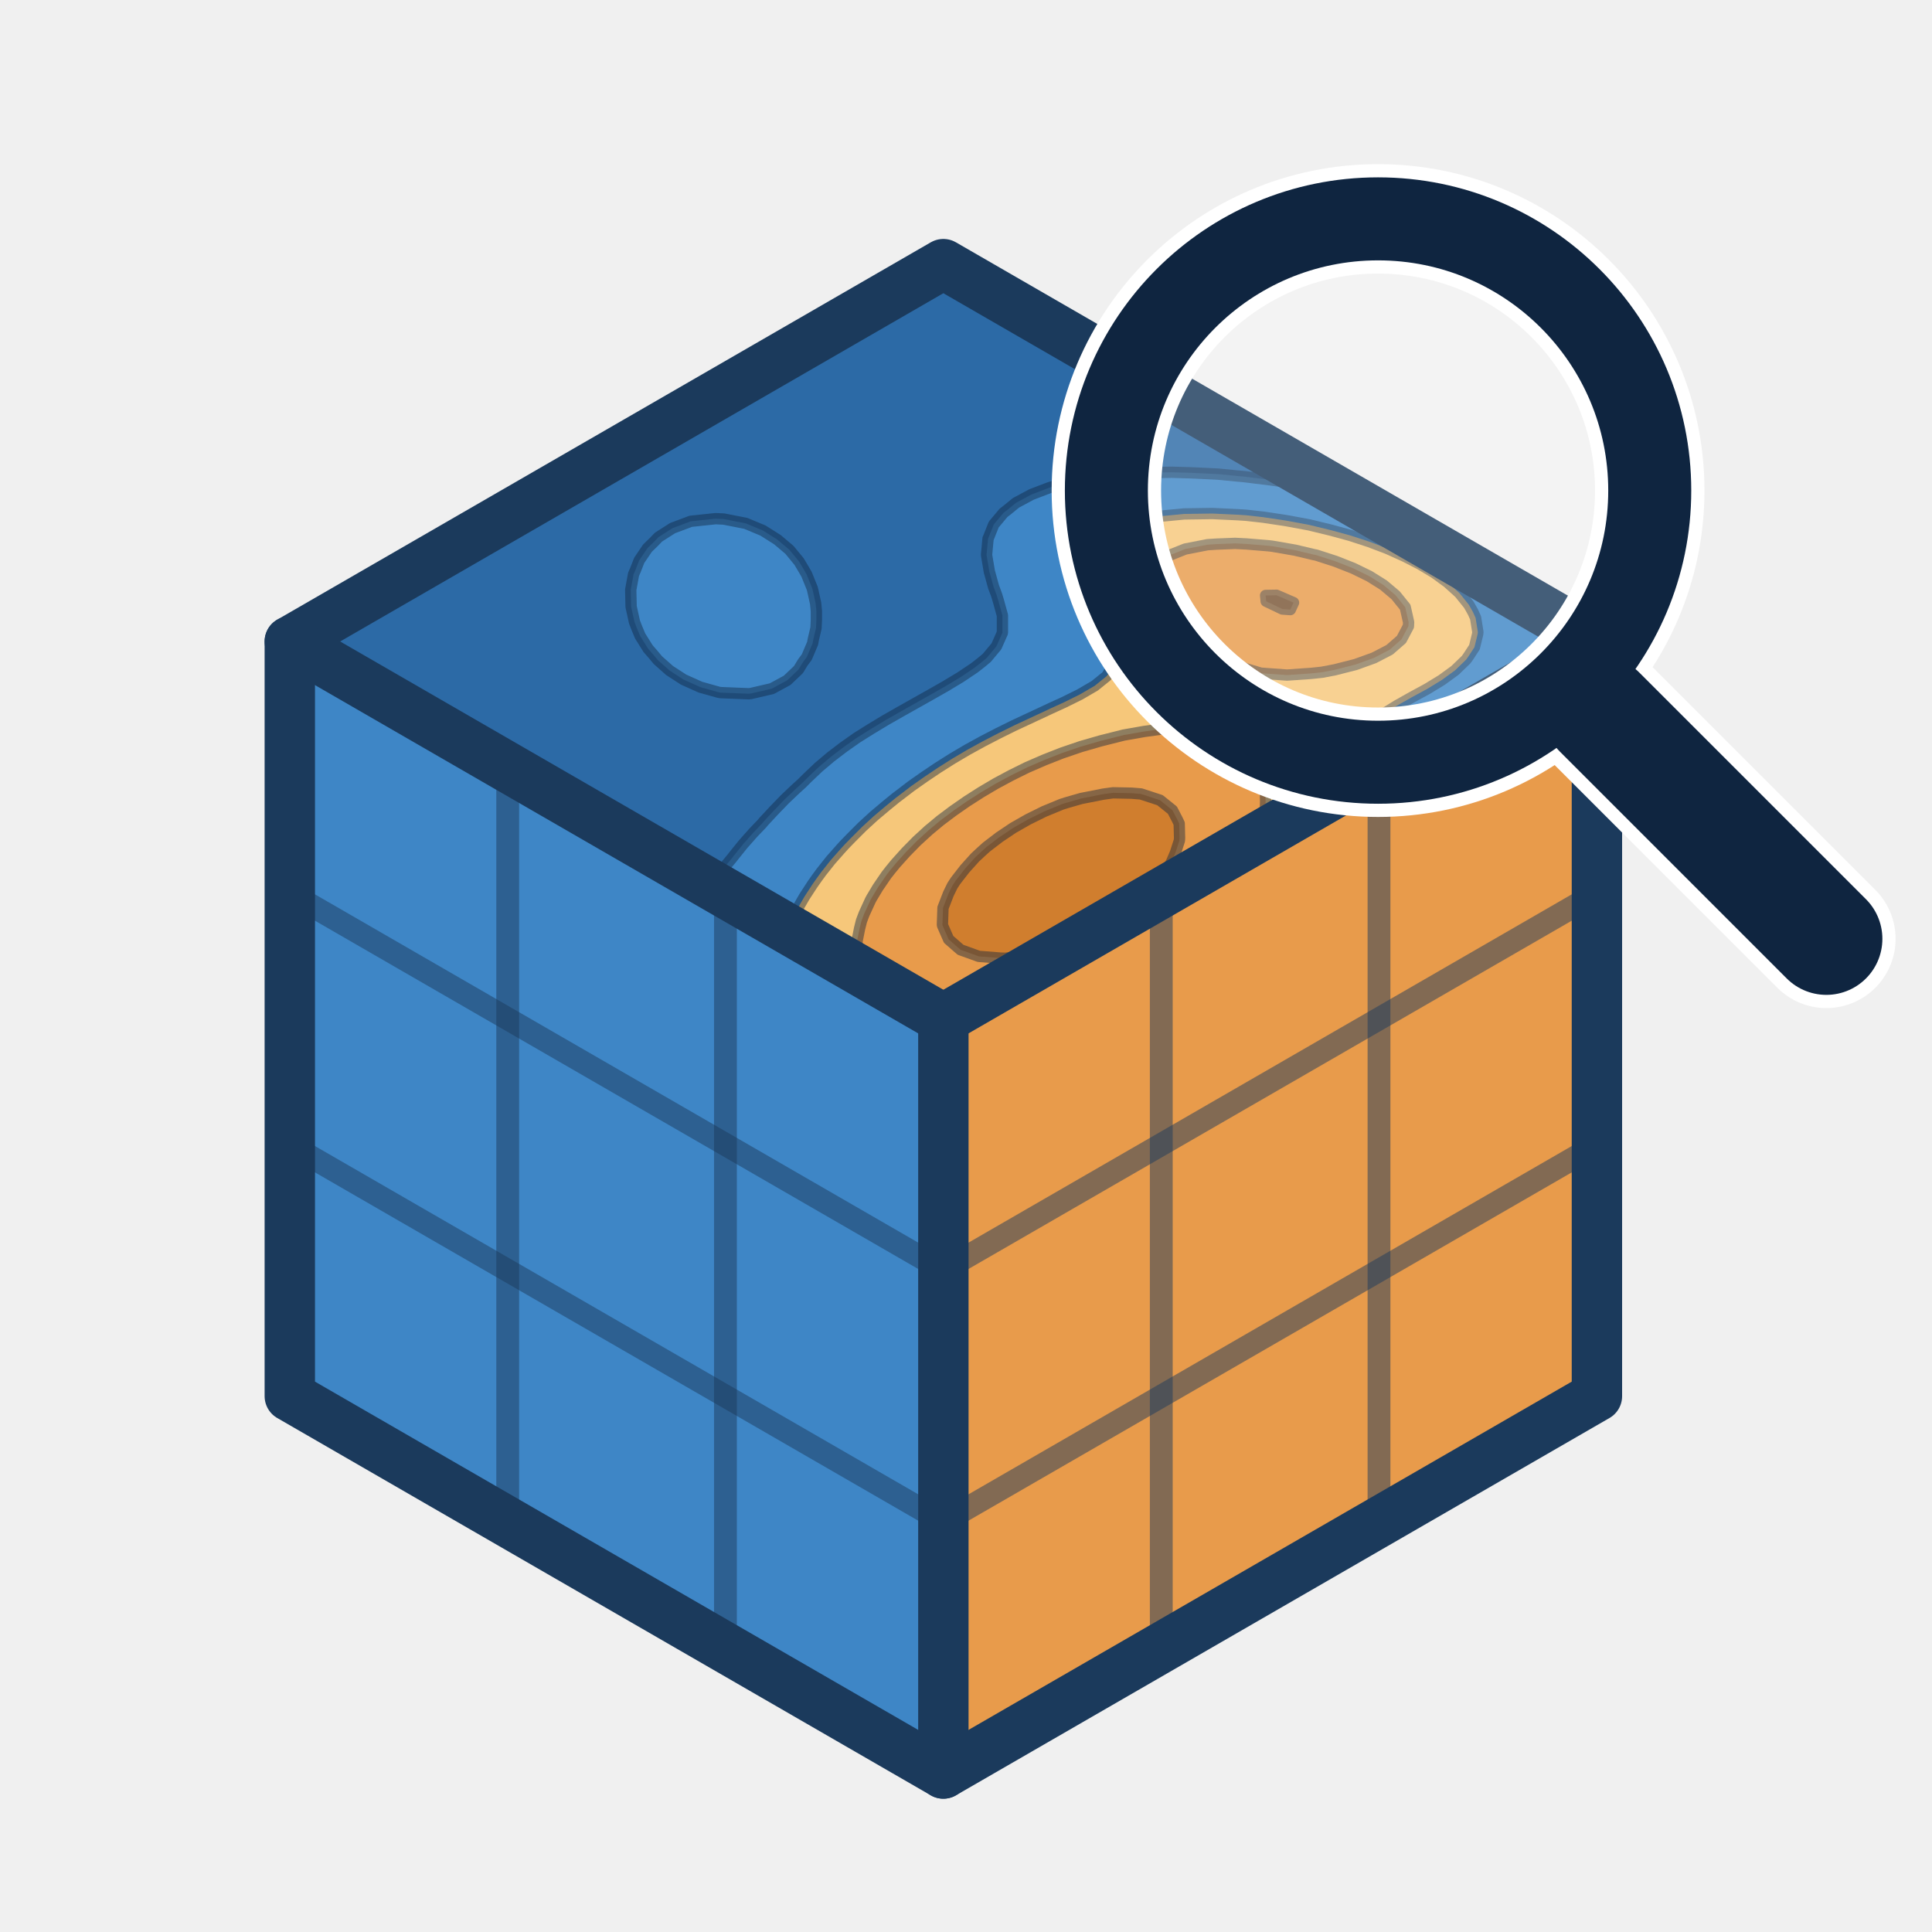
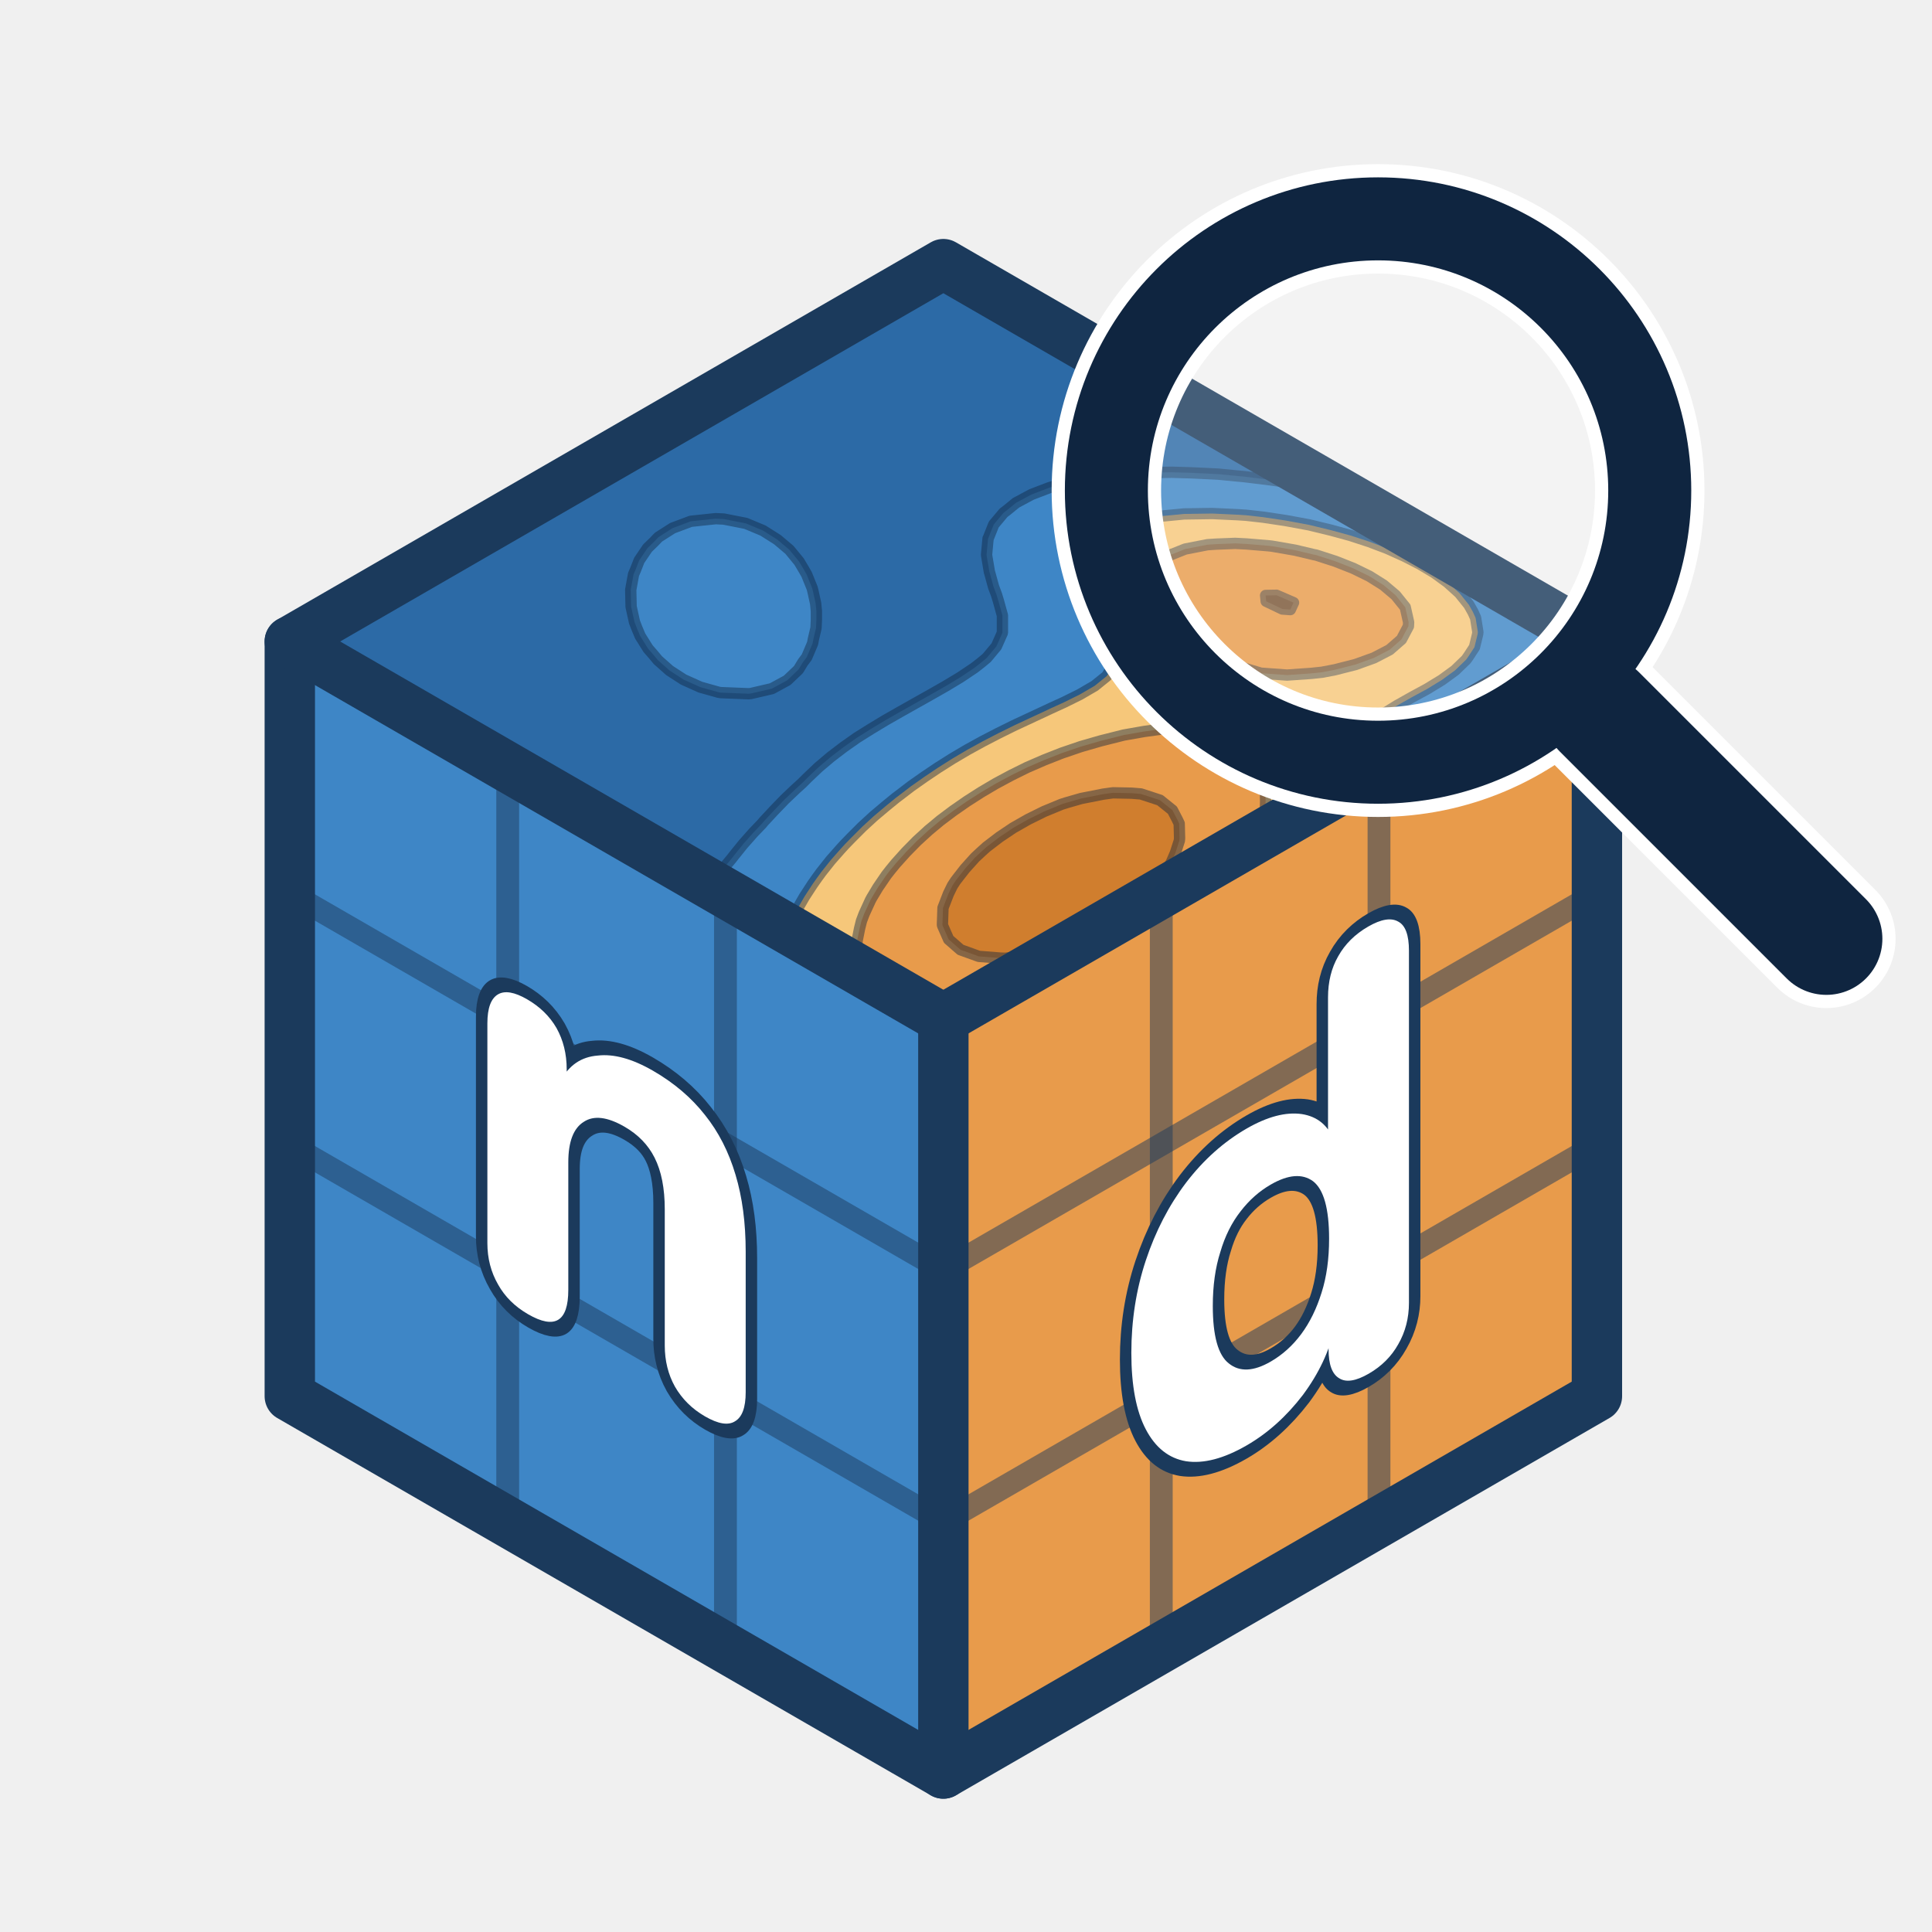
<svg xmlns="http://www.w3.org/2000/svg" width="1024" height="1024" viewBox="0 0 1024 1024">
  <defs>
    <filter id="dock-shadow" x="-10%" y="-10%" width="120%" height="130%">
      <feGaussianBlur in="SourceAlpha" stdDeviation="12" />
      <feOffset dy="10" result="b" />
      <feComponentTransfer>
        <feFuncA type="linear" slope="0.3" />
      </feComponentTransfer>
    </filter>
    <clipPath id="top-face">
      <polygon points="500.0,140.0 846.4,340.0 500.0,540.0 153.6,340.0" />
    </clipPath>
  </defs>
  <g id="layer-midground">
    <polygon points="153.6,340.0 500.0,540.0 500.0,940.0 153.6,740.0" fill="#3E86C6" />
    <polygon points="500.0,540.0 846.4,340.0 846.4,740.0 500.0,940.0" fill="#E89B4B" />
    <polygon points="500.0,140.0 846.4,340.0 500.0,540.0 153.6,340.0" fill="#2C6AA6" />
    <g clip-path="url(#top-face)">
      <path d="M760.7,276.1 L759.6,275.7 L751.2,272.5 L741.2,269.1 L730.7,266.0 L724.4,264.5 L719.8,263.2 L708.7,260.5 L698.3,258.5 L696.9,258.2 L685.0,256.0 L675.9,254.7 L672.3,254.2 L659.3,252.6 L655.9,252.3 L645.7,251.3 L637.7,250.9 L631.2,250.6 L621.0,250.3 L615.7,250.4 L605.6,250.6 L598.8,251.0 L591.4,251.5 L579.4,253.1 L578.6,253.2 L566.6,255.4 L556.1,258.5 L550.6,260.6 L546.7,262.1 L538.5,266.5 L533.6,270.5 L531.9,271.8 L526.7,278.0 L523.8,285.3 L523.7,285.4 L522.9,294.0 L523.0,294.8 L524.4,303.1 L524.7,304.1 L526.6,311.0 L528.2,315.3 L529.2,318.6 L531.3,326.2 L531.3,326.5 L531.3,335.3 L531.2,335.6 L528.1,342.6 L523.0,348.7 L520.0,351.2 L516.4,354.0 L509.1,358.9 L501.3,363.6 L493.4,368.1 L485.4,372.6 L477.4,377.1 L469.5,381.6 L461.7,386.3 L454.2,391.0 L447.1,396.0 L440.3,401.2 L433.9,406.6 L427.9,412.3 L425.0,415.2 L421.9,418.0 L416.0,423.6 L410.3,429.5 L404.8,435.4 L403.9,436.5 L399.3,441.3 L393.9,447.4 L388.9,453.6 L387.9,454.9 L383.8,459.8 L379.1,466.1 L375.9,470.9 L374.6,472.7 L370.3,479.3 L367.0,485.1 L366.4,486.2 L363.4,493.5 L362.7,496.7 L361.7,501.7 L361.6,506.5 L361.7,510.8 L362.3,515.2 L363.9,521.2 L364.5,523.0 L367.6,530.4 L369.4,533.5 L371.6,537.2 L376.3,543.6 L381.7,549.6 L381.9,549.8 L387.4,555.4 L393.8,560.8 L400.6,566.0 L408.0,570.8 L415.8,575.5 L424.1,579.8 L432.8,583.8 L442.2,587.6 L452.2,590.9 L453.8,591.3 L463.3,593.6 L476.2,595.3 L476.5,595.3 L491.3,595.7 L492.9,595.6 L506.6,594.4 L510.2,593.9 L518.8,592.3 L529.7,589.5 L538.8,586.5 L539.7,586.2 L549.1,582.5 L558.3,578.7 L567.3,574.8 L576.0,570.7 L584.7,566.6 L593.1,562.4 L601.4,558.1 L609.6,553.7 L617.7,549.2 L625.6,544.7 L633.5,540.1 L641.2,535.4 L648.8,530.7 L656.3,525.9 L663.7,521.1 L671.0,516.2 L678.1,511.2 L685.0,506.1 L691.9,500.9 L698.5,495.6 L703.8,491.2 L705.0,490.2 L711.5,484.9 L717.9,479.5 L724.0,473.9 L729.8,468.1 L732.1,465.8 L735.6,462.3 L741.2,456.5 L746.5,450.4 L749.6,446.5 L751.5,444.2 L756.5,437.9 L761.0,431.5 L761.8,430.4 L765.5,424.9 L769.9,418.3 L771.9,415.4 L774.3,411.8 L779.1,405.4 L784.3,399.3 L784.8,398.9 L790.2,393.6 L796.6,388.2 L803.3,382.9 L810.0,377.7 L816.4,372.3 L818.3,370.4 L822.4,366.6 L827.6,360.5 L831.3,353.8 L831.4,353.6 L833.9,345.9 L834.1,343.1 L833.8,336.8 L833.4,334.4 L830.7,326.8 L829.9,325.4 L826.8,320.0 L821.8,313.7 L816.6,308.6 L816.0,308.0 L809.7,302.5 L802.8,297.3 L795.3,292.5 L787.4,288.0 L778.9,283.8 L770.1,279.8 L760.7,276.1 Z M383.6,275.1 L379.3,274.9 L366.1,276.3 L364.8,276.8 L356.5,279.9 L349.0,284.7 L346.5,287.3 L343.2,290.5 L338.8,297.0 L336.8,302.1 L335.8,304.4 L334.3,312.6 L334.3,312.7 L334.5,321.6 L334.6,322.0 L336.3,329.7 L337.5,332.8 L339.3,337.1 L343.5,343.8 L346.2,346.9 L348.7,349.9 L354.9,355.4 L362.3,360.2 L371.2,364.2 L380.8,366.9 L382.0,367.1 L396.8,367.7 L397.9,367.6 L409.1,365.0 L417.2,360.6 L423.2,354.9 L425.5,351.1 L427.6,348.3 L430.7,341.0 L431.1,338.8 L432.5,332.9 L432.7,328.7 L432.7,323.9 L432.3,319.8 L431.0,313.9 L430.5,311.8 L427.5,304.4 L426.0,301.8 L423.5,297.6 L418.4,291.4 L412.0,286.0 L404.4,281.2 L395.3,277.4 L383.6,275.1 Z" fill="#3E86C6" fill-rule="evenodd" />
      <path d="M760.7,276.1 L759.6,275.7 L751.2,272.5 L741.2,269.1 L730.7,266.0 L724.4,264.5 L719.8,263.2 L708.7,260.5 L698.3,258.5 L696.9,258.2 L685.0,256.0 L675.9,254.7 L672.3,254.2 L659.3,252.6 L655.9,252.3 L645.7,251.3 L637.7,250.9 L631.2,250.6 L621.0,250.3 L615.7,250.4 L605.6,250.6 L598.8,251.0 L591.4,251.5 L579.4,253.1 L578.6,253.2 L566.6,255.4 L556.1,258.5 L550.6,260.6 L546.7,262.1 L538.5,266.5 L533.6,270.5 L531.9,271.8 L526.7,278.0 L523.8,285.3 L523.7,285.4 L522.9,294.0 L523.0,294.8 L524.4,303.1 L524.7,304.1 L526.6,311.0 L528.2,315.3 L529.2,318.6 L531.3,326.2 L531.3,326.5 L531.3,335.3 L531.2,335.6 L528.1,342.6 L523.0,348.7 L520.0,351.2 L516.4,354.0 L509.1,358.9 L501.3,363.6 L493.4,368.1 L485.4,372.6 L477.4,377.1 L469.5,381.6 L461.7,386.3 L454.2,391.0 L447.1,396.0 L440.3,401.2 L433.9,406.6 L427.9,412.3 L425.0,415.2 L421.9,418.0 L416.0,423.6 L410.3,429.5 L404.8,435.4 L403.9,436.5 L399.3,441.3 L393.9,447.4 L388.9,453.6 L387.9,454.9 L383.8,459.8 L379.1,466.1 L375.9,470.9 L374.6,472.7 L370.3,479.3 L367.0,485.1 L366.4,486.2 L363.4,493.5 L362.7,496.7 L361.7,501.7 L361.6,506.5 L361.7,510.8 L362.3,515.2 L363.9,521.2 L364.5,523.0 L367.6,530.4 L369.4,533.5 L371.6,537.2 L376.3,543.6 L381.7,549.6 L381.9,549.8 L387.4,555.4 L393.8,560.8 L400.6,566.0 L408.0,570.8 L415.8,575.5 L424.1,579.8 L432.8,583.8 L442.2,587.6 L452.2,590.9 L453.8,591.3 L463.3,593.6 L476.2,595.3 L476.5,595.3 L491.3,595.7 L492.9,595.6 L506.6,594.4 L510.2,593.9 L518.8,592.3 L529.7,589.5 L538.8,586.5 L539.7,586.2 L549.1,582.5 L558.3,578.7 L567.3,574.8 L576.0,570.7 L584.7,566.6 L593.1,562.4 L601.4,558.1 L609.6,553.7 L617.7,549.2 L625.6,544.7 L633.5,540.1 L641.2,535.4 L648.8,530.7 L656.3,525.9 L663.7,521.1 L671.0,516.2 L678.1,511.2 L685.0,506.1 L691.9,500.9 L698.5,495.6 L703.8,491.2 L705.0,490.2 L711.5,484.9 L717.9,479.5 L724.0,473.9 L729.8,468.1 L732.1,465.8 L735.6,462.3 L741.2,456.5 L746.5,450.4 L749.6,446.5 L751.5,444.2 L756.5,437.9 L761.0,431.5 L761.8,430.4 L765.5,424.9 L769.9,418.3 L771.9,415.4 L774.3,411.8 L779.1,405.4 L784.3,399.3 L784.8,398.9 L790.2,393.6 L796.6,388.2 L803.3,382.9 L810.0,377.7 L816.4,372.3 L818.3,370.4 L822.4,366.6 L827.6,360.5 L831.3,353.8 L831.4,353.6 L833.9,345.9 L834.1,343.1 L833.8,336.8 L833.4,334.4 L830.7,326.8 L829.9,325.4 L826.8,320.0 L821.8,313.7 L816.6,308.6 L816.0,308.0 L809.7,302.5 L802.8,297.3 L795.3,292.5 L787.4,288.0 L778.9,283.8 L770.1,279.8 L760.7,276.1 Z M383.6,275.1 L379.3,274.9 L366.1,276.3 L364.8,276.8 L356.5,279.9 L349.0,284.7 L346.5,287.3 L343.2,290.5 L338.8,297.0 L336.8,302.1 L335.8,304.4 L334.3,312.6 L334.3,312.7 L334.5,321.6 L334.6,322.0 L336.3,329.7 L337.5,332.8 L339.3,337.1 L343.5,343.8 L346.2,346.9 L348.7,349.9 L354.9,355.4 L362.3,360.2 L371.2,364.2 L380.8,366.9 L382.0,367.1 L396.8,367.7 L397.9,367.6 L409.1,365.0 L417.2,360.6 L423.2,354.9 L425.5,351.1 L427.6,348.3 L430.7,341.0 L431.1,338.8 L432.5,332.9 L432.7,328.7 L432.7,323.9 L432.3,319.8 L431.0,313.9 L430.5,311.8 L427.5,304.4 L426.0,301.8 L423.5,297.6 L418.4,291.4 L412.0,286.0 L404.4,281.2 L395.3,277.4 L383.6,275.1 Z" fill="none" stroke="#0F2540" stroke-width="6" stroke-linejoin="round" opacity="0.45" />
      <path d="M715.7,283.8 L705.8,281.1 L705.0,280.9 L693.9,278.2 L682.0,276.0 L680.8,275.8 L669.4,274.1 L660.5,273.1 L655.9,272.8 L642.9,272.2 L641.2,272.2 L627.6,272.4 L624.5,272.7 L614.0,273.7 L603.3,275.8 L602.3,276.0 L592.2,279.3 L584.0,283.7 L577.9,289.3 L577.0,291.0 L574.4,296.4 L573.9,301.9 L574.1,305.3 L575.3,310.2 L577.9,316.6 L578.3,317.6 L582.0,324.6 L585.1,329.9 L585.8,331.5 L589.2,338.7 L590.6,342.2 L591.0,346.7 L590.8,351.4 L586.7,358.2 L586.4,358.5 L580.2,363.5 L572.3,368.1 L563.8,372.3 L557.0,375.4 L555.1,376.3 L546.3,380.4 L537.5,384.5 L529.0,388.7 L520.7,393.0 L512.7,397.4 L504.9,402.0 L497.3,406.8 L490.0,411.7 L482.9,416.7 L476.1,421.9 L474.9,422.8 L469.5,427.2 L463.1,432.6 L457.0,438.2 L451.2,444.0 L447.7,447.6 L445.6,449.9 L440.3,455.9 L435.3,462.2 L433.1,465.2 L430.7,468.6 L426.4,475.2 L423.8,479.7 L422.5,482.1 L419.0,489.2 L417.8,492.3 L416.2,496.7 L414.2,503.5 L413.9,504.5 L412.7,512.9 L412.7,513.4 L413.9,521.8 L414.3,522.9 L417.0,529.2 L421.4,535.8 L422.1,536.5 L426.9,541.7 L433.3,547.1 L440.6,552.0 L448.8,556.4 L457.9,560.3 L468.0,563.5 L469.4,563.8 L479.6,565.9 L490.9,567.1 L493.2,567.2 L505.4,566.4 L512.4,565.2 L517.3,564.1 L528.1,561.3 L538.5,558.2 L543.2,556.6 L548.4,554.8 L557.9,551.1 L567.1,547.3 L576.0,543.4 L584.6,539.2 L593.1,535.0 L601.3,530.6 L609.3,526.2 L617.1,521.6 L624.8,516.9 L632.2,512.0 L639.5,507.1 L646.6,502.1 L653.5,497.0 L660.1,491.7 L666.5,486.3 L669.5,483.7 L672.8,480.8 L678.7,475.1 L684.4,469.3 L689.8,463.3 L690.5,462.4 L694.8,457.0 L699.3,450.5 L701.6,446.9 L703.3,443.7 L706.7,436.6 L707.7,434.3 L709.6,429.1 L711.5,423.0 L711.9,421.3 L713.8,413.3 L714.1,412.3 L715.6,405.2 L716.7,401.7 L717.8,397.4 L721.3,390.3 L721.7,389.7 L726.3,384.1 L732.8,378.7 L740.4,374.0 L748.4,369.5 L756.5,365.1 L764.2,360.4 L771.2,355.3 L777.1,349.6 L778.3,347.9 L781.5,343.0 L783.2,336.0 L783.3,335.0 L782.1,327.5 L780.7,324.4 L778.5,320.5 L773.5,314.3 L767.3,308.7 L760.3,303.6 L752.6,299.0 L744.2,294.7 L735.3,290.7 L725.8,287.1 L715.7,283.8 Z" fill="#F6C77A" fill-rule="evenodd" />
      <path d="M715.7,283.8 L705.8,281.1 L705.0,280.9 L693.9,278.2 L682.0,276.0 L680.8,275.8 L669.4,274.1 L660.5,273.1 L655.9,272.8 L642.9,272.2 L641.2,272.2 L627.6,272.4 L624.5,272.7 L614.0,273.7 L603.3,275.8 L602.3,276.0 L592.2,279.3 L584.0,283.7 L577.9,289.3 L577.0,291.0 L574.4,296.4 L573.9,301.9 L574.1,305.3 L575.3,310.2 L577.9,316.6 L578.3,317.6 L582.0,324.6 L585.1,329.9 L585.8,331.5 L589.2,338.7 L590.6,342.2 L591.0,346.7 L590.8,351.4 L586.7,358.2 L586.4,358.5 L580.2,363.5 L572.3,368.1 L563.8,372.3 L557.0,375.4 L555.1,376.3 L546.3,380.4 L537.5,384.5 L529.0,388.7 L520.7,393.0 L512.7,397.4 L504.9,402.0 L497.3,406.8 L490.0,411.7 L482.9,416.7 L476.1,421.9 L474.9,422.8 L469.5,427.2 L463.1,432.6 L457.0,438.2 L451.2,444.0 L447.7,447.6 L445.6,449.9 L440.3,455.9 L435.3,462.2 L433.1,465.2 L430.7,468.6 L426.4,475.2 L423.8,479.7 L422.5,482.1 L419.0,489.2 L417.8,492.3 L416.2,496.7 L414.2,503.5 L413.9,504.5 L412.7,512.9 L412.7,513.4 L413.9,521.8 L414.3,522.9 L417.0,529.2 L421.4,535.8 L422.1,536.5 L426.9,541.7 L433.3,547.1 L440.6,552.0 L448.8,556.4 L457.9,560.3 L468.0,563.5 L469.4,563.8 L479.6,565.9 L490.9,567.1 L493.2,567.2 L505.4,566.4 L512.4,565.2 L517.3,564.1 L528.1,561.3 L538.5,558.2 L543.2,556.6 L548.4,554.8 L557.9,551.1 L567.1,547.3 L576.0,543.4 L584.6,539.2 L593.1,535.0 L601.3,530.6 L609.3,526.2 L617.1,521.6 L624.8,516.9 L632.2,512.0 L639.5,507.1 L646.6,502.1 L653.5,497.0 L660.1,491.7 L666.5,486.3 L669.5,483.7 L672.8,480.8 L678.7,475.1 L684.4,469.3 L689.8,463.3 L690.5,462.4 L694.8,457.0 L699.3,450.5 L701.6,446.9 L703.3,443.7 L706.7,436.6 L707.7,434.3 L709.6,429.1 L711.5,423.0 L711.9,421.3 L713.8,413.3 L714.1,412.3 L715.6,405.2 L716.7,401.7 L717.8,397.4 L721.3,390.3 L721.7,389.7 L726.3,384.1 L732.8,378.7 L740.4,374.0 L748.4,369.5 L756.5,365.1 L764.2,360.4 L771.2,355.3 L777.1,349.6 L778.3,347.9 L781.5,343.0 L783.2,336.0 L783.3,335.0 L782.1,327.5 L780.7,324.4 L778.5,320.5 L773.5,314.3 L767.3,308.7 L760.3,303.6 L752.6,299.0 L744.2,294.7 L735.3,290.7 L725.8,287.1 L715.7,283.8 Z" fill="none" stroke="#0F2540" stroke-width="6" stroke-linejoin="round" opacity="0.45" />
      <path d="M697.6,294.2 L696.5,294.0 L686.4,291.6 L674.3,289.5 L672.6,289.3 L660.6,288.3 L654.7,288.0 L644.6,288.4 L640.0,288.7 L628.2,291.0 L618.9,294.7 L612.7,300.3 L610.3,308.0 L610.3,308.2 L612.6,316.0 L614.5,319.5 L616.7,322.8 L621.8,328.9 L627.7,334.6 L634.2,340.0 L634.6,340.2 L641.2,345.1 L648.9,349.7 L657.8,353.7 L658.2,353.8 L668.3,356.8 L680.7,357.7 L682.2,357.8 L695.1,356.9 L700.7,356.3 L707.5,355.0 L718.5,352.2 L728.2,348.7 L736.5,344.4 L742.8,338.9 L746.5,331.9 L746.6,329.8 L744.8,321.8 L744.7,321.7 L739.7,315.5 L733.3,310.1 L725.8,305.4 L717.2,301.2 L707.8,297.5 L697.6,294.2 Z M645.7,388.0 L635.3,386.2 L633.6,385.9 L619.4,386.1 L617.3,386.2 L606.4,387.7 L595.6,389.6 L594.4,389.9 L583.3,392.7 L572.9,395.7 L564.1,398.7 L562.9,399.1 L553.5,402.8 L544.5,406.7 L536.0,410.9 L527.8,415.3 L520.0,419.9 L512.5,424.7 L505.3,429.7 L498.5,434.8 L492.0,440.2 L491.8,440.4 L485.9,445.8 L480.2,451.6 L474.8,457.6 L472.0,461.0 L469.8,463.8 L465.3,470.4 L462.0,475.9 L461.3,477.2 L458.0,484.4 L456.6,488.1 L455.6,492.1 L454.3,498.6 L454.2,500.4 L454.3,507.7 L454.8,509.9 L456.3,515.6 L460.0,522.0 L460.3,522.4 L466.0,528.2 L473.5,533.0 L483.1,536.6 L486.5,537.3 L495.0,538.8 L505.9,539.3 L509.9,539.4 L520.3,538.5 L529.0,537.4 L532.9,536.7 L544.1,534.1 L554.7,531.1 L557.4,530.1 L564.4,527.5 L573.5,523.7 L582.3,519.7 L590.7,515.4 L598.8,510.9 L606.5,506.3 L614.0,501.5 L621.1,496.5 L627.9,491.3 L634.5,486.0 L635.6,485.0 L640.5,480.4 L646.2,474.5 L651.5,468.5 L654.1,465.2 L656.4,462.2 L660.7,455.6 L663.5,450.7 L664.5,448.6 L667.6,441.3 L668.5,438.6 L669.8,433.5 L670.7,428.3 L670.8,424.9 L670.7,419.1 L669.9,415.3 L669.0,411.0 L665.6,403.9 L665.4,403.6 L660.9,397.5 L654.4,392.1 L645.7,388.0 Z" fill="#E89B4B" fill-rule="evenodd" />
      <path d="M697.6,294.2 L696.5,294.0 L686.4,291.6 L674.3,289.5 L672.6,289.3 L660.6,288.3 L654.7,288.0 L644.6,288.4 L640.0,288.7 L628.2,291.0 L618.9,294.7 L612.7,300.3 L610.3,308.0 L610.3,308.2 L612.6,316.0 L614.5,319.5 L616.7,322.8 L621.8,328.9 L627.7,334.6 L634.2,340.0 L634.6,340.2 L641.2,345.1 L648.9,349.7 L657.8,353.7 L658.2,353.8 L668.3,356.8 L680.7,357.7 L682.2,357.8 L695.1,356.9 L700.7,356.3 L707.5,355.0 L718.5,352.2 L728.2,348.7 L736.5,344.4 L742.8,338.9 L746.5,331.9 L746.6,329.8 L744.8,321.8 L744.7,321.7 L739.7,315.5 L733.3,310.1 L725.8,305.4 L717.2,301.2 L707.8,297.5 L697.6,294.2 Z M645.7,388.0 L635.3,386.2 L633.6,385.9 L619.4,386.1 L617.3,386.2 L606.4,387.7 L595.6,389.6 L594.4,389.9 L583.3,392.7 L572.9,395.7 L564.1,398.7 L562.9,399.1 L553.5,402.8 L544.5,406.7 L536.0,410.9 L527.8,415.3 L520.0,419.9 L512.5,424.7 L505.3,429.7 L498.5,434.8 L492.0,440.2 L491.8,440.4 L485.9,445.8 L480.2,451.6 L474.8,457.6 L472.0,461.0 L469.8,463.8 L465.3,470.4 L462.0,475.9 L461.3,477.2 L458.0,484.4 L456.6,488.1 L455.6,492.1 L454.3,498.6 L454.2,500.4 L454.3,507.7 L454.8,509.9 L456.3,515.6 L460.0,522.0 L460.3,522.4 L466.0,528.2 L473.5,533.0 L483.1,536.6 L486.5,537.3 L495.0,538.8 L505.9,539.3 L509.9,539.4 L520.3,538.5 L529.0,537.4 L532.9,536.7 L544.1,534.1 L554.7,531.1 L557.4,530.1 L564.4,527.5 L573.5,523.7 L582.3,519.7 L590.7,515.4 L598.8,510.9 L606.5,506.3 L614.0,501.5 L621.1,496.5 L627.9,491.3 L634.5,486.0 L635.6,485.0 L640.5,480.4 L646.2,474.5 L651.5,468.5 L654.1,465.2 L656.4,462.2 L660.7,455.6 L663.5,450.7 L664.5,448.6 L667.6,441.3 L668.5,438.6 L669.8,433.5 L670.7,428.3 L670.8,424.9 L670.7,419.1 L669.9,415.3 L669.0,411.0 L665.6,403.9 L665.4,403.6 L660.9,397.5 L654.4,392.1 L645.7,388.0 Z" fill="none" stroke="#0F2540" stroke-width="6" stroke-linejoin="round" opacity="0.45" />
      <path d="M676.6,315.5 L670.8,315.6 L671.1,318.7 L679.7,322.8 L683.9,323.1 L685.6,319.4 L676.6,315.5 Z M604.7,420.8 L599.8,420.4 L589.9,420.2 L584.8,420.9 L573.1,423.2 L565.1,425.5 L562.6,426.3 L553.4,430.1 L544.9,434.3 L537.0,438.8 L529.7,443.7 L522.9,448.9 L519.9,451.6 L516.8,454.5 L511.4,460.5 L506.5,466.8 L504.8,469.4 L502.7,473.7 L499.8,481.2 L499.8,481.4 L499.5,490.1 L499.6,490.6 L502.8,497.9 L509.1,503.4 L518.8,506.9 L530.2,507.8 L532.8,507.9 L543.6,506.5 L555.1,504.0 L555.6,503.8 L565.0,500.5 L574.0,496.6 L582.3,492.3 L590.0,487.7 L597.2,482.7 L603.8,477.4 L607.7,473.8 L609.7,471.7 L614.9,465.6 L619.6,459.1 L620.8,457.1 L623.0,452.0 L625.1,445.5 L625.2,444.2 L625.0,436.5 L624.0,434.4 L621.4,429.4 L614.8,424.1 L604.7,420.8 Z" fill="#D07E2E" fill-rule="evenodd" />
      <path d="M676.6,315.5 L670.8,315.6 L671.1,318.7 L679.7,322.8 L683.9,323.1 L685.6,319.4 L676.6,315.5 Z M604.7,420.8 L599.8,420.4 L589.9,420.2 L584.8,420.9 L573.1,423.2 L565.1,425.5 L562.6,426.3 L553.4,430.1 L544.9,434.3 L537.0,438.8 L529.7,443.7 L522.9,448.9 L519.9,451.6 L516.8,454.5 L511.4,460.5 L506.5,466.8 L504.8,469.4 L502.7,473.7 L499.8,481.2 L499.8,481.4 L499.5,490.1 L499.6,490.6 L502.8,497.9 L509.1,503.4 L518.8,506.9 L530.2,507.8 L532.8,507.9 L543.6,506.5 L555.1,504.0 L555.6,503.8 L565.0,500.5 L574.0,496.6 L582.3,492.3 L590.0,487.7 L597.2,482.7 L603.8,477.4 L607.7,473.8 L609.7,471.7 L614.9,465.6 L619.6,459.1 L620.8,457.1 L623.0,452.0 L625.1,445.5 L625.2,444.2 L625.0,436.5 L624.0,434.4 L621.4,429.4 L614.8,424.1 L604.7,420.8 Z" fill="none" stroke="#0F2540" stroke-width="6" stroke-linejoin="round" opacity="0.45" />
    </g>
    <line x1="269.1" y1="406.7" x2="269.1" y2="806.7" stroke="#1B3A5C" stroke-width="12.1" stroke-linecap="round" opacity="0.5" />
    <line x1="153.6" y1="473.3" x2="500.0" y2="673.3" stroke="#1B3A5C" stroke-width="12.1" stroke-linecap="round" opacity="0.5" />
    <line x1="384.5" y1="473.3" x2="384.5" y2="873.3" stroke="#1B3A5C" stroke-width="12.1" stroke-linecap="round" opacity="0.5" />
    <line x1="153.6" y1="606.7" x2="500.0" y2="806.7" stroke="#1B3A5C" stroke-width="12.1" stroke-linecap="round" opacity="0.5" />
    <line x1="615.5" y1="473.3" x2="615.5" y2="873.3" stroke="#1B3A5C" stroke-width="12.1" stroke-linecap="round" opacity="0.5" />
    <line x1="500.0" y1="673.3" x2="846.4" y2="473.3" stroke="#1B3A5C" stroke-width="12.1" stroke-linecap="round" opacity="0.5" />
    <line x1="730.9" y1="406.7" x2="730.9" y2="806.7" stroke="#1B3A5C" stroke-width="12.1" stroke-linecap="round" opacity="0.5" />
    <line x1="500.0" y1="806.7" x2="846.4" y2="606.7" stroke="#1B3A5C" stroke-width="12.1" stroke-linecap="round" opacity="0.5" />
+     <g transform="matrix(0.866,0.5,0,1,153.6,340.0)">
+       <g transform="translate(101.9,280.7) scale(0.328,-0.328)">
+         <path d="M134 -9Q97 -9 78 11Q58 31 58 68V423Q58 460 78 480Q97 499 132 499Q168 499 187 480Q206 460 206 423V366L195 399Q218 448 264 474Q309 501 367 501Q426 501 464 478Q502 456 521 410Q540 365 540 295V68Q540 31 520 11Q501 -9 464 -9Q428 -9 408 11Q389 31 389 68V288Q389 339 370 362Q352 384 314 384Q266 384 238 354Q209 324 209 274V68Q209 -9 134 -9Z" fill="none" stroke="#1B3A5C" stroke-width="42.7" stroke-linejoin="round" />
+         <path d="M134 -9Q97 -9 78 11Q58 31 58 68V423Q58 460 78 480Q97 499 132 499Q168 499 187 480Q206 460 206 423V366L195 399Q218 448 264 474Q309 501 367 501Q426 501 464 478Q502 456 521 410Q540 365 540 295V68Q540 31 520 11Q501 -9 464 -9Q428 -9 408 11Q389 31 389 68V288Q389 339 370 362Q352 384 314 384Q266 384 238 354Q209 324 209 274V68Q209 -9 134 -9Z" fill="#FFFFFF" />
+       </g>
+     </g>
+     <g transform="matrix(0.866,-0.5,0,1,500.0,540.0)">
+       <g transform="translate(103.9,315.3) scale(0.328,-0.328)">
+         <path d="M249 -11Q185 -11 136 20Q88 51 61 109Q34 167 34 246Q34 325 61 382Q88 439 136 470Q185 501 249 501Q307 501 352 473Q396 445 412 400H401V637Q401 675 420 694Q439 714 476 714Q512 714 532 694Q552 675 552 637V68Q552 31 532 11Q513 -9 477 -9Q441 -9 422 11Q402 31 402 68V136L413 97Q399 48 354 18Q308 -11 249 -11ZM294 102Q327 102 351 118Q375 134 389 166Q403 197 403 246Q403 319 373 354Q343 388 294 388Q262 388 238 373Q213 358 200 326Q186 295 186 246Q186 173 216 138Q246 102 294 102Z" fill="none" stroke="#1B3A5C" stroke-width="42.7" stroke-linejoin="round" />
+         <path d="M249 -11Q185 -11 136 20Q88 51 61 109Q34 167 34 246Q34 325 61 382Q88 439 136 470Q185 501 249 501Q307 501 352 473Q396 445 412 400H401V637Q401 675 420 694Q439 714 476 714Q512 714 532 694Q552 675 552 637V68Q552 31 532 11Q513 -9 477 -9Q441 -9 422 11Q402 31 402 68V136L413 97Q399 48 354 18Q308 -11 249 -11ZM294 102Q327 102 351 118Q375 134 389 166Q403 197 403 246Q403 319 373 354Q343 388 294 388Q262 388 238 373Q213 358 200 326Q186 295 186 246Q186 173 216 138Q246 102 294 102Z" fill="#FFFFFF" />
+       </g>
+     </g>
    <polygon points="500.0,140.0 846.4,340.0 846.4,740.0 500.0,940.0 153.6,740.0 153.6,340.0" fill="none" stroke="#1B3A5C" stroke-width="26.7" stroke-linejoin="round" />
    <line x1="153.6" y1="340.0" x2="500.0" y2="540.0" stroke="#1B3A5C" stroke-width="26.7" stroke-linecap="round" />
    <line x1="500.0" y1="540.0" x2="846.4" y2="340.0" stroke="#1B3A5C" stroke-width="26.7" stroke-linecap="round" />
    <line x1="500.0" y1="540.0" x2="500.0" y2="940.0" stroke="#1B3A5C" stroke-width="26.7" stroke-linecap="round" />
  </g>
  <g id="layer-foreground">
    <circle cx="730.4" cy="260.0" r="144.0" fill="rgba(255,255,255,0.18)" />
    <line x1="847.8" y1="377.4" x2="968.0" y2="497.6" stroke="#FFFFFF" stroke-width="73.4" stroke-linecap="round" />
    <circle cx="730.4" cy="260.0" r="144.0" fill="none" stroke="#FFFFFF" stroke-width="58.0" />
    <line x1="847.8" y1="377.4" x2="968.0" y2="497.6" stroke="#0F2540" stroke-width="59.4" stroke-linecap="round" />
    <circle cx="730.4" cy="260.0" r="144.0" fill="none" stroke="#0F2540" stroke-width="44.0" />
  </g>
</svg>
